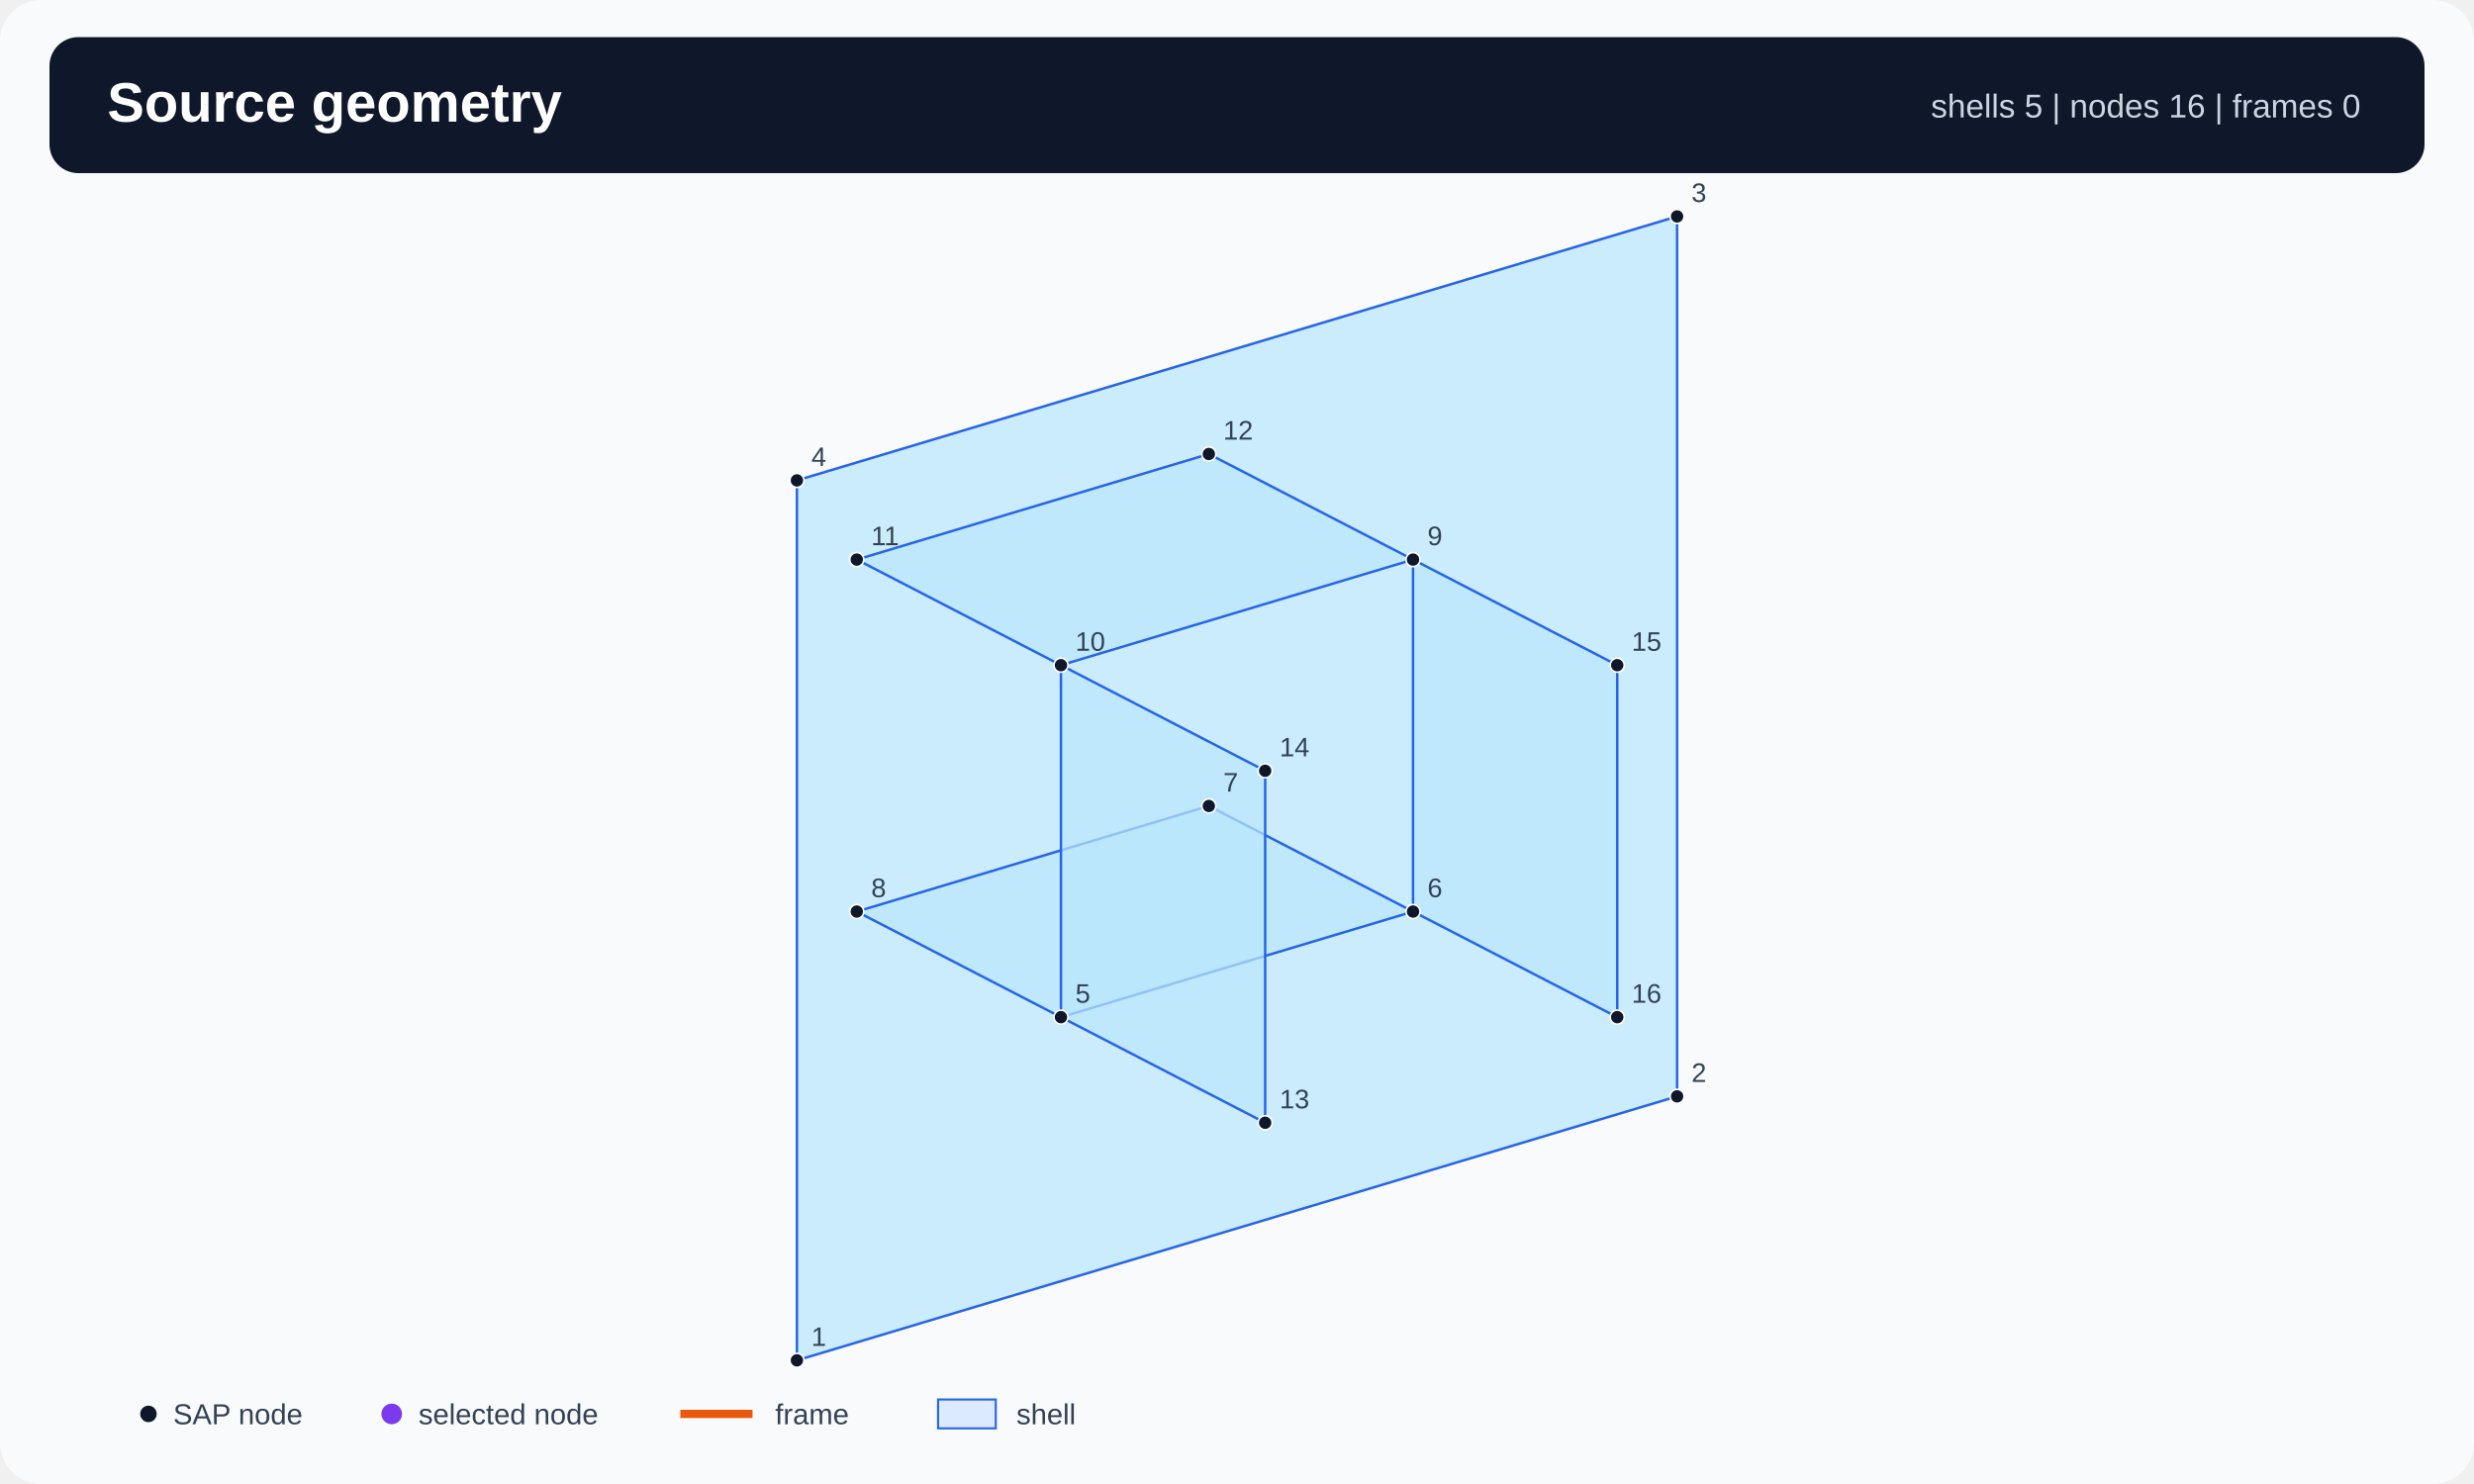
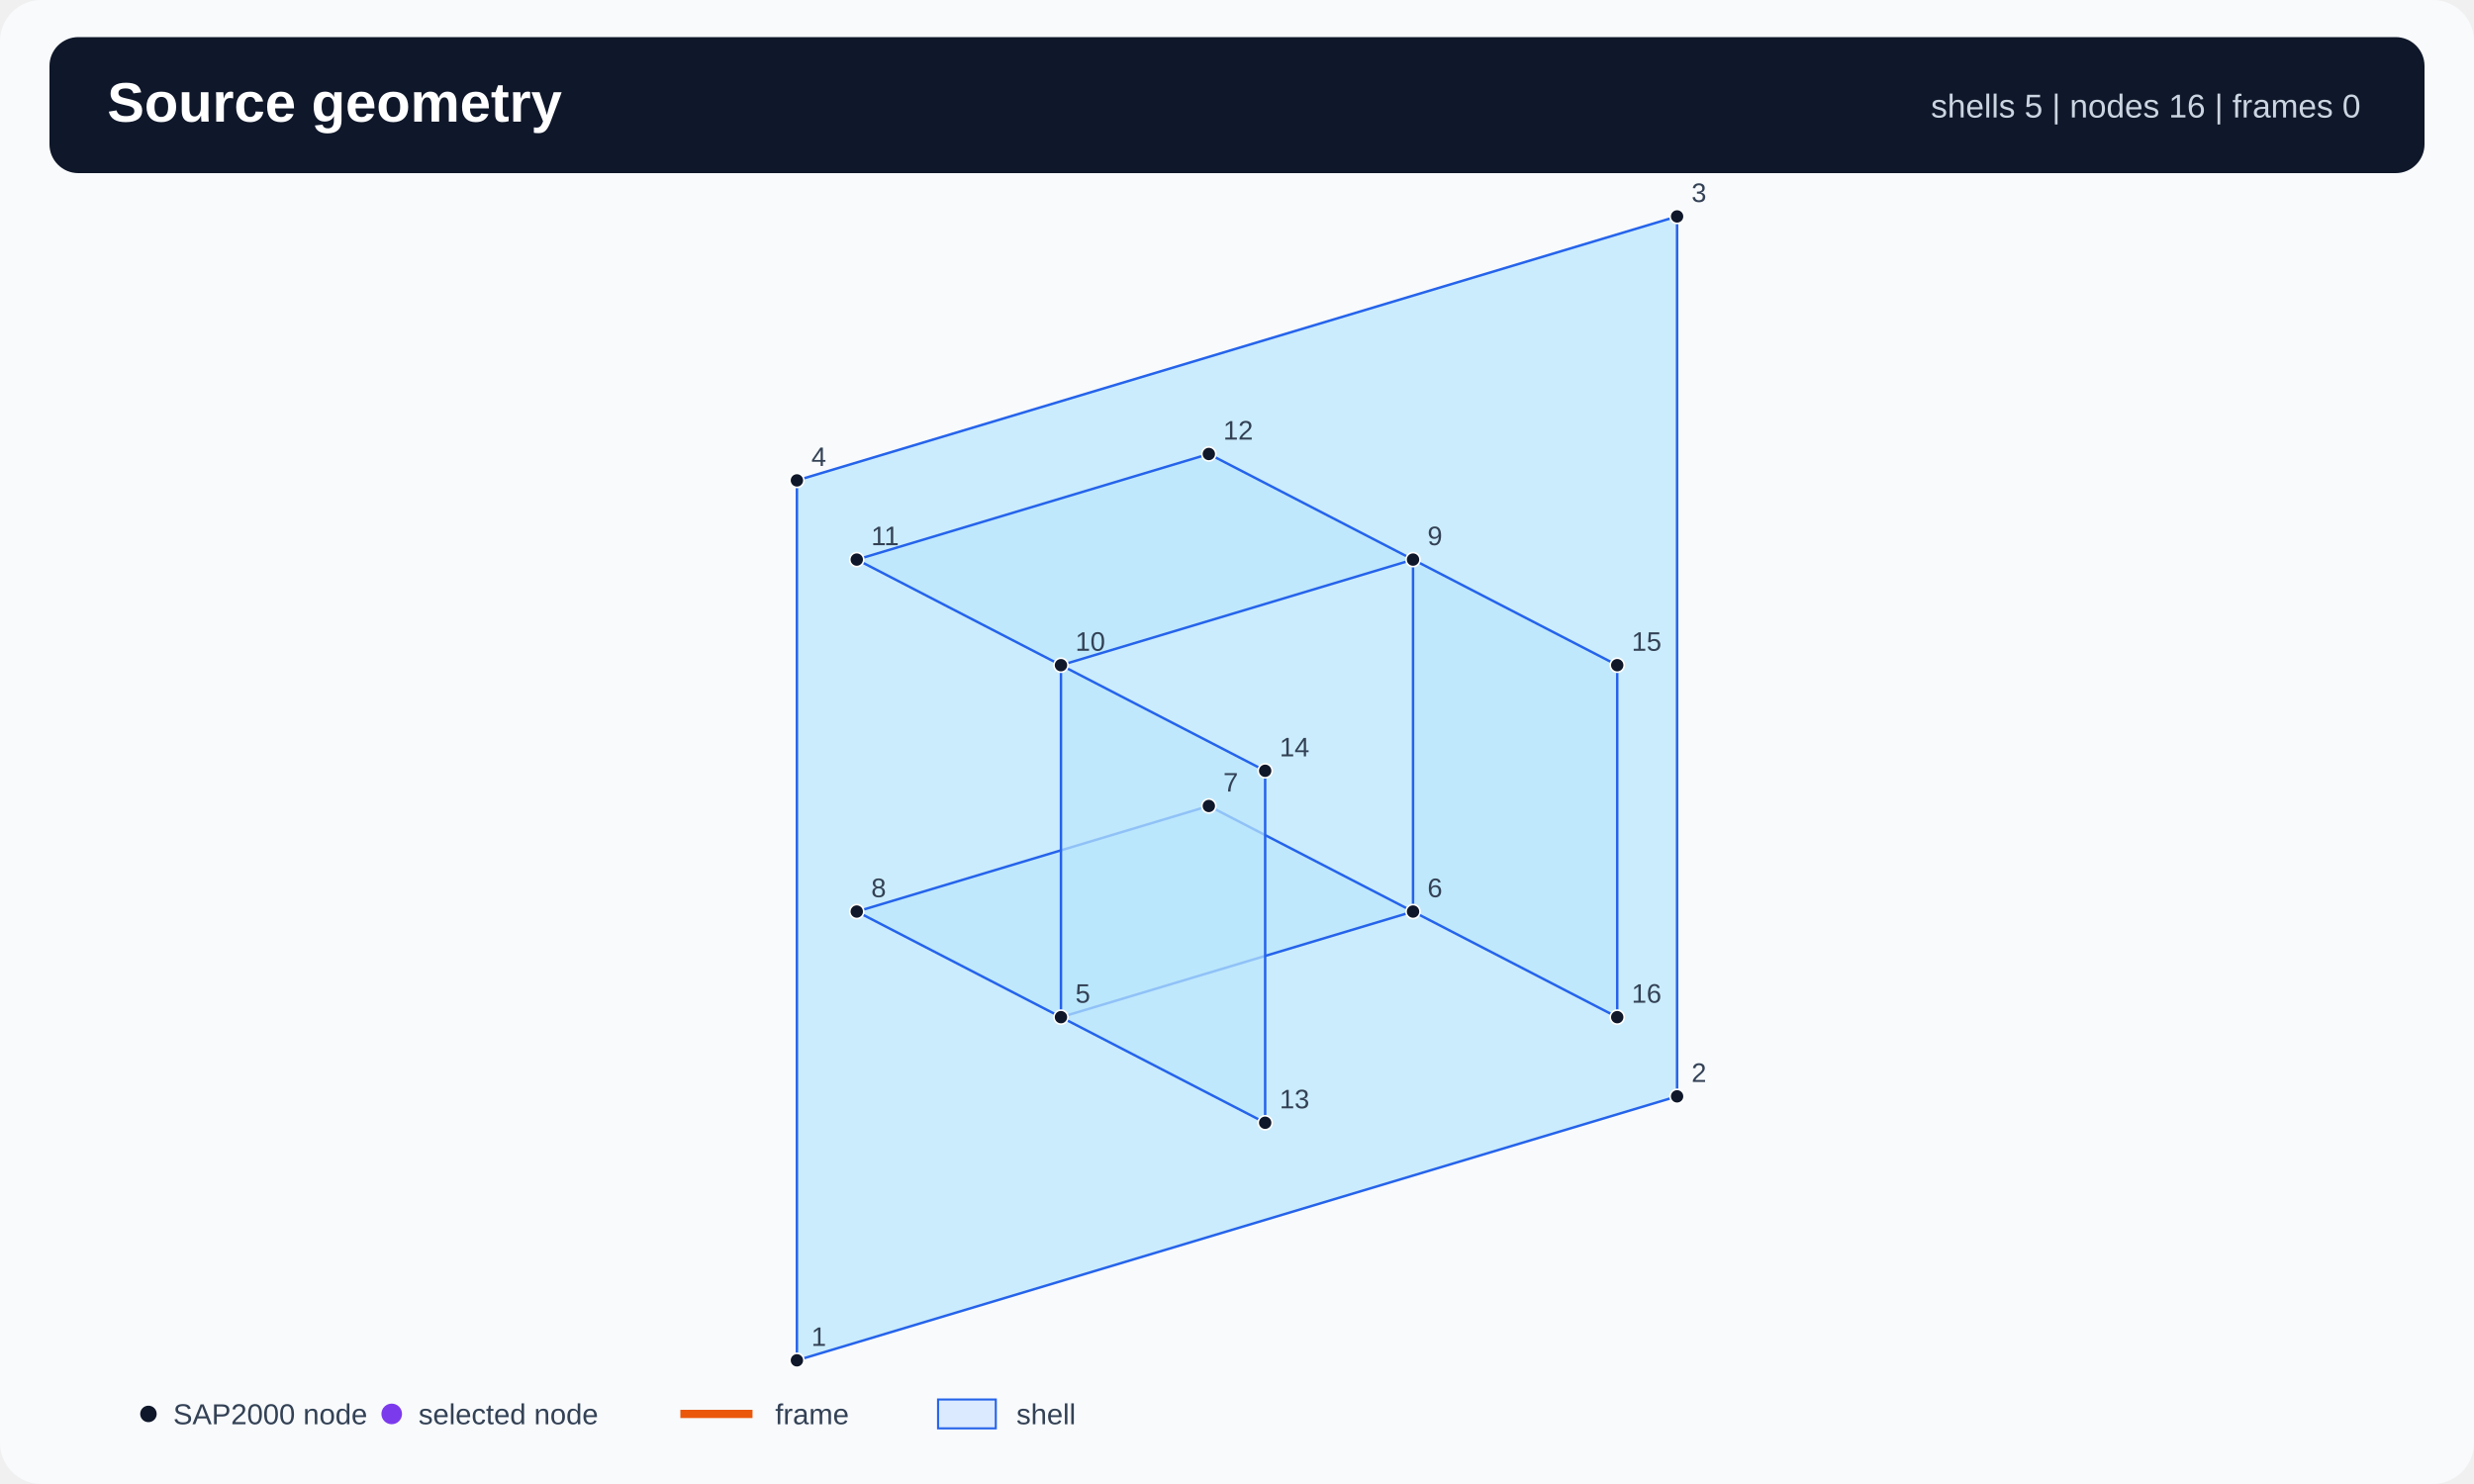
<svg xmlns="http://www.w3.org/2000/svg" width="1200" height="720" viewBox="0 0 1200 720">
  <rect width="1200" height="720" rx="20" fill="#f8fafc" />
  <rect x="24" y="18" width="1152" height="66" rx="14" fill="#0f172a" />
  <text x="52" y="59" font-family="Segoe UI,Arial" font-size="27" font-weight="700" fill="white">Source geometry</text>
  <text x="1145" y="57" text-anchor="end" font-family="Segoe UI,Arial" font-size="16" fill="#cbd5e1">shells 5  |  nodes 16  |  frames 0</text>
  <polygon points="386.539,660 813.462,531.923 813.462,105 386.539,233.077" fill="#bae6fd" fill-opacity="0.72" stroke="#2563eb" stroke-width="1.2" stroke-linejoin="round" />
  <polygon points="514.615,493.5 685.385,442.269 586.338,391.039 415.569,442.269" fill="#bae6fd" fill-opacity="0.72" stroke="#2563eb" stroke-width="1.2" stroke-linejoin="round" />
  <polygon points="685.385,271.5 514.615,322.731 415.569,271.5 586.338,220.269" fill="#bae6fd" fill-opacity="0.72" stroke="#2563eb" stroke-width="1.2" stroke-linejoin="round" />
  <polygon points="514.615,322.731 514.615,493.5 613.662,544.731 613.662,373.962" fill="#bae6fd" fill-opacity="0.72" stroke="#2563eb" stroke-width="1.2" stroke-linejoin="round" />
  <polygon points="685.385,442.269 685.385,271.5 784.431,322.731 784.431,493.5" fill="#bae6fd" fill-opacity="0.72" stroke="#2563eb" stroke-width="1.2" stroke-linejoin="round" />
  <circle cx="386.539" cy="660" r="3.4" fill="#0f172a" stroke="white" stroke-width="0.8" />
  <text x="393.539" y="653" font-family="Segoe UI,Arial" font-size="13" fill="#334155">1</text>
  <circle cx="813.462" cy="531.923" r="3.4" fill="#0f172a" stroke="white" stroke-width="0.8" />
  <text x="820.462" y="524.923" font-family="Segoe UI,Arial" font-size="13" fill="#334155">2</text>
  <circle cx="813.462" cy="105" r="3.4" fill="#0f172a" stroke="white" stroke-width="0.8" />
  <text x="820.462" y="98" font-family="Segoe UI,Arial" font-size="13" fill="#334155">3</text>
  <circle cx="386.539" cy="233.077" r="3.4" fill="#0f172a" stroke="white" stroke-width="0.8" />
  <text x="393.539" y="226.077" font-family="Segoe UI,Arial" font-size="13" fill="#334155">4</text>
  <circle cx="514.615" cy="493.5" r="3.4" fill="#0f172a" stroke="white" stroke-width="0.8" />
  <text x="521.615" y="486.5" font-family="Segoe UI,Arial" font-size="13" fill="#334155">5</text>
  <circle cx="685.385" cy="442.269" r="3.4" fill="#0f172a" stroke="white" stroke-width="0.8" />
  <text x="692.385" y="435.269" font-family="Segoe UI,Arial" font-size="13" fill="#334155">6</text>
  <circle cx="586.338" cy="391.039" r="3.4" fill="#0f172a" stroke="white" stroke-width="0.8" />
  <text x="593.338" y="384.039" font-family="Segoe UI,Arial" font-size="13" fill="#334155">7</text>
  <circle cx="415.569" cy="442.269" r="3.4" fill="#0f172a" stroke="white" stroke-width="0.8" />
  <text x="422.569" y="435.269" font-family="Segoe UI,Arial" font-size="13" fill="#334155">8</text>
  <circle cx="685.385" cy="271.5" r="3.4" fill="#0f172a" stroke="white" stroke-width="0.8" />
  <text x="692.385" y="264.5" font-family="Segoe UI,Arial" font-size="13" fill="#334155">9</text>
  <circle cx="514.615" cy="322.731" r="3.4" fill="#0f172a" stroke="white" stroke-width="0.8" />
  <text x="521.615" y="315.731" font-family="Segoe UI,Arial" font-size="13" fill="#334155">10</text>
  <circle cx="415.569" cy="271.5" r="3.4" fill="#0f172a" stroke="white" stroke-width="0.8" />
  <text x="422.569" y="264.5" font-family="Segoe UI,Arial" font-size="13" fill="#334155">11</text>
  <circle cx="586.338" cy="220.269" r="3.4" fill="#0f172a" stroke="white" stroke-width="0.8" />
  <text x="593.338" y="213.269" font-family="Segoe UI,Arial" font-size="13" fill="#334155">12</text>
  <circle cx="613.662" cy="544.731" r="3.4" fill="#0f172a" stroke="white" stroke-width="0.8" />
  <text x="620.662" y="537.731" font-family="Segoe UI,Arial" font-size="13" fill="#334155">13</text>
  <circle cx="613.662" cy="373.962" r="3.4" fill="#0f172a" stroke="white" stroke-width="0.8" />
  <text x="620.662" y="366.962" font-family="Segoe UI,Arial" font-size="13" fill="#334155">14</text>
  <circle cx="784.431" cy="322.731" r="3.4" fill="#0f172a" stroke="white" stroke-width="0.8" />
  <text x="791.431" y="315.731" font-family="Segoe UI,Arial" font-size="13" fill="#334155">15</text>
  <circle cx="784.431" cy="493.5" r="3.4" fill="#0f172a" stroke="white" stroke-width="0.8" />
  <text x="791.431" y="486.5" font-family="Segoe UI,Arial" font-size="13" fill="#334155">16</text>
  <g font-family="Segoe UI,Arial" font-size="14" fill="#334155">
    <circle cx="72" cy="686" r="4" fill="#0f172a" />
-     <text x="84" y="691">SAP node</text>
+     <text x="84" y="691">SAP2000 node</text>
    <circle cx="190" cy="686" r="5" fill="#7c3aed" />
    <text x="203" y="691">selected node</text>
    <line x1="330" y1="686" x2="365" y2="686" stroke="#ea580c" stroke-width="4" />
    <text x="376" y="691">frame</text>
    <rect x="455" y="679" width="28" height="14" fill="#dbeafe" stroke="#2563eb" />
    <text x="493" y="691">shell</text>
  </g>
</svg>
